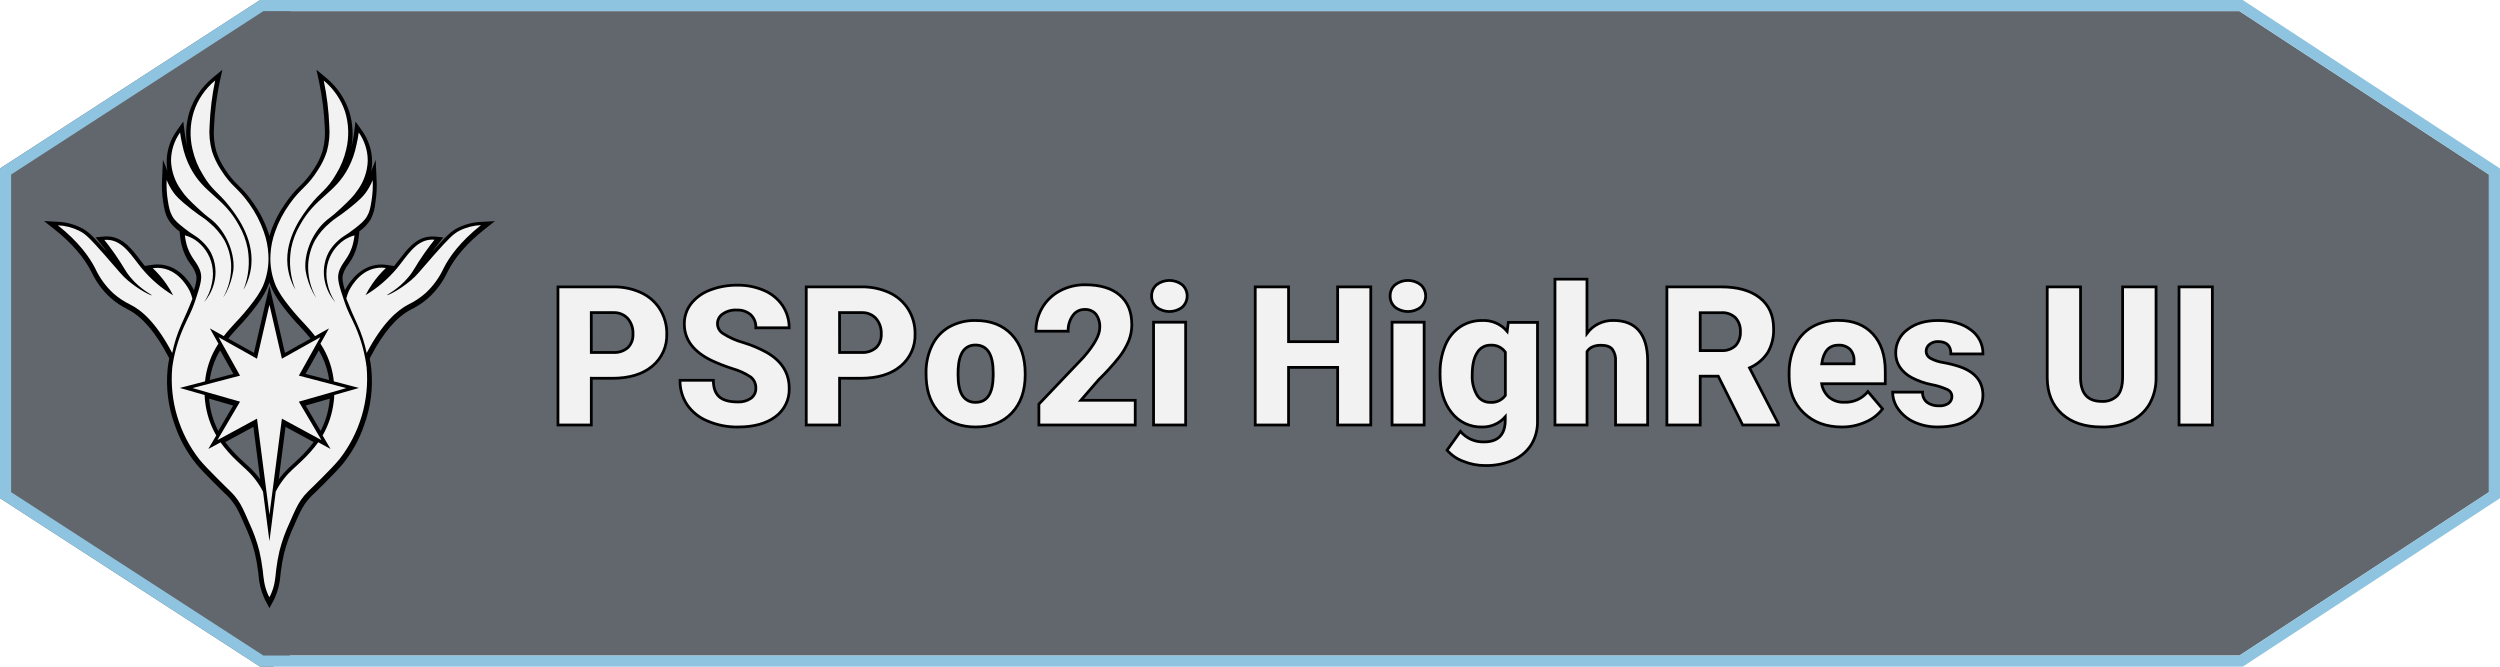
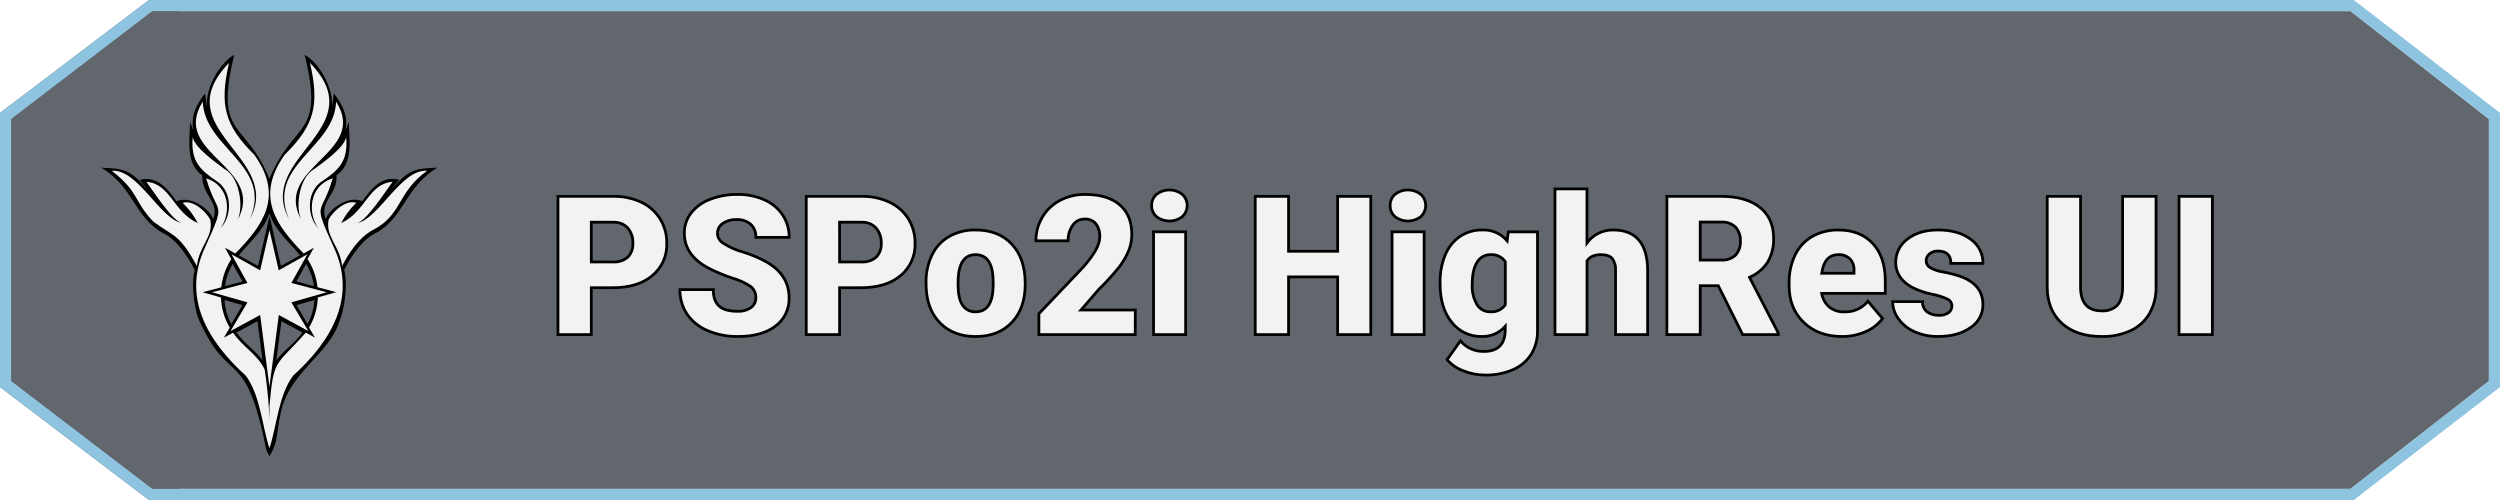
- <svg xmlns="http://www.w3.org/2000/svg" viewBox="0 0 900 240">
+ <svg xmlns="http://www.w3.org/2000/svg" viewBox="0 0 900 180">
  <defs>
-     <style>.cls-1{opacity:0.64;}.cls-2{fill:#08111b;}.cls-3{fill:#8ec4e0;}.cls-4,.cls-5{fill:#f2f2f2;}.cls-5{stroke:#000;stroke-miterlimit:10;}</style>
+     <style>.cls-1{fill:#08111b;opacity:0.64;}.cls-2{fill:#8ec4e0;}.cls-3,.cls-4{fill:#f2f2f2;}.cls-4{stroke:#000;stroke-miterlimit:10;}</style>
  </defs>
  <g id="Layer_2" data-name="Layer 2">
-     <g id="Layer_6" data-name="Layer 6">
-       <g class="cls-1">
-         <polygon class="cls-2" points="806.18 4 104.54 4 98.36 0 93.64 0 0 60.65 0 179.35 93.64 240 98.36 240 104.54 236 806.18 236 896 177.18 896 62.83 806.18 4" />
-       </g>
-       <path class="cls-3" d="M807.37,0H93.63L0,60.65v118.7L93.63,240H807.37L900,179.35V60.65ZM896,177.17,806.18,236H94.82L4,177.17V62.83L94.82,4H806.18L896,62.83Z" />
-       <path d="M95.56,216.21c-.11-.21-.26-.51-.44-.89a24.62,24.62,0,0,1-2.07-8.43c0-.34-.07-.69-.11-1a61.88,61.88,0,0,0-1.19-6.73,55.67,55.67,0,0,0-3.57-9.91c-1.74-4-2.61-6-3.92-7.87a24,24,0,0,0-3.66-4.07c-.89-.86-2-1.94-3.49-3.45l-.46-.46c-2.77-2.81-4.61-4.66-6.16-6.58a45,45,0,0,1-7.6-13.92,45.56,45.56,0,0,1-2.53-20.27c.14-1.19.32-2.4.56-3.62l-.38-.73c-4.46-8.53-9.29-14.19-14.37-16.82l-.26-.13a28.08,28.08,0,0,1-6.19-4.18,29.17,29.17,0,0,1-6.67-9l-.2-.4c-2.67-5.17-7-10.2-13-15l-4-3.17,5.08.27a20.64,20.64,0,0,1,8.4,2.22c2.36,1.21,3.93,2.69,9.17,8.62-.73-1-1.47-2-2.23-2.9L34.4,85.44l3-.29c.32,0,.64-.05,1-.05s.65,0,1,.05c5,.49,8.07,4.49,11,8.37.56.74,1.15,1.5,1.73,2.21l2.73-.39a13.33,13.33,0,0,1,1.88-.14,12.7,12.7,0,0,1,1.85.14c6.86,1,10.44,7.48,11.25,9.14.79-2.55,1.1-4.17.77-5.51a10.79,10.79,0,0,0-1.92-3.71,19.25,19.25,0,0,1-3.38-7.32,23.1,23.1,0,0,1-.44-2.62l-.22-2A14.72,14.72,0,0,1,60.57,79c-1.14-2-1.41-3.67-1.82-6.26a36.79,36.79,0,0,1-.43-7.66l.34-7.57,1.61,4A17.21,17.21,0,0,1,60,58.28a19.19,19.19,0,0,1,3.56-11.13l2.42-3.4.52,4.14a39.57,39.57,0,0,0,.78,4.3v.06l.18.83a27.2,27.2,0,0,1,.74-12.8,26.36,26.36,0,0,1,8.25-12.17l3.6-3-1,4.61a96.76,96.76,0,0,0-2,16,25.27,25.27,0,0,0,.8,8.71,25.15,25.15,0,0,0,3,6.24A31.12,31.12,0,0,0,86,66.94a39.32,39.32,0,0,1,5,5.86,41.72,41.72,0,0,1,5.51,10.61c.14.44.31,1,.49,1.53.18-.58.35-1.09.49-1.53A41.39,41.39,0,0,1,103,72.8a39.32,39.32,0,0,1,5-5.86,31.12,31.12,0,0,0,5.1-6.28,24.13,24.13,0,0,0,3-6.24,25,25,0,0,0,.81-8.71,96.76,96.76,0,0,0-2-16l-1-4.61,3.6,3a26.36,26.36,0,0,1,8.25,12.17,27.2,27.2,0,0,1,.74,12.8l.18-.83v-.06a39.14,39.14,0,0,0,.78-4.3l.52-4.14,2.42,3.4a19.19,19.19,0,0,1,3.56,11.13,17.4,17.4,0,0,1-.32,3.32l1.61-4.05.34,7.57a36.83,36.83,0,0,1-.43,7.66A16.46,16.46,0,0,1,133.43,79a14.72,14.72,0,0,1-4.05,4.28l-.22,2a23.1,23.1,0,0,1-.44,2.62,19.25,19.25,0,0,1-3.38,7.32A10.79,10.79,0,0,0,123.42,99c-.33,1.34,0,3,.77,5.51.81-1.66,4.39-8.1,11.25-9.14a12.7,12.7,0,0,1,1.85-.14,13.33,13.33,0,0,1,1.88.14l2.73.39c.58-.71,1.17-1.47,1.73-2.21,3-3.88,6-7.88,11-8.37.32,0,.65-.05,1-.05s.65,0,1,.05l3,.29-1.88,2.35c-.76.95-1.5,1.92-2.23,2.9,5.24-5.93,6.81-7.41,9.17-8.62a20.64,20.64,0,0,1,8.4-2.22l5.08-.27-4,3.17c-6,4.75-10.34,9.78-13,15l-.2.4a29.17,29.17,0,0,1-6.67,9,28.08,28.08,0,0,1-6.19,4.18l-.26.13c-5.08,2.63-9.91,8.29-14.37,16.82l-.38.73c.24,1.22.42,2.43.56,3.62a45.56,45.56,0,0,1-2.53,20.27,45,45,0,0,1-7.6,13.92c-1.55,1.91-3.38,3.77-6.16,6.57l-.46.47c-1.49,1.51-2.6,2.59-3.49,3.45a24,24,0,0,0-3.66,4.07c-1.31,1.9-2.18,3.89-3.92,7.87a55.67,55.67,0,0,0-3.57,9.91,61.88,61.88,0,0,0-1.19,6.73c0,.34-.08.69-.11,1a24.63,24.63,0,0,1-2.07,8.42c-.18.38-.33.68-.44.88L97,218.92ZM81.1,159.16A46.91,46.91,0,0,0,86.33,165c.91.89,1.66,1.58,2.39,2.24A33.26,33.26,0,0,1,93,171.68c.22.29.45.58.67.88l-2.45-18.89Zm19.24,13.4c.22-.3.45-.59.67-.88a33.26,33.26,0,0,1,4.27-4.43c.73-.66,1.48-1.35,2.39-2.24a46.91,46.91,0,0,0,5.23-5.85l-10.11-5.49ZM75.28,143.51c0,.44.08.87.13,1.3a30.19,30.19,0,0,0,3.16,10.32L83.94,146Zm40.15,11.62a30.19,30.19,0,0,0,3.16-10.32c0-.43.09-.86.13-1.3L110.06,146Zm-36.2-29c-.41.69-.79,1.39-1.13,2.08a28.45,28.45,0,0,0-2.6,8.6L84,134.59Zm39.27,10.68a28.45,28.45,0,0,0-2.6-8.6c-.34-.69-.72-1.38-1.13-2.08L110,134.59Zm-15.92-9.76,9.23-5.16c-1.22-1.52-2.4-2.81-3.37-3.87a85.18,85.18,0,0,1-7.06-8.31,37.58,37.58,0,0,1-2.58-3.92s-.46-.85-.83-1.63a19.67,19.67,0,0,1-1-2.54,19.67,19.67,0,0,1-1,2.54c-.37.78-.81,1.59-.83,1.62a36.74,36.74,0,0,1-2.58,3.93A86.53,86.53,0,0,1,85.56,118c-1,1.06-2.15,2.34-3.37,3.87l9.23,5.16L97,102.89Z" />
-       <path class="cls-4" d="M107.59,144.6l8.14,13.84-14.25-7.73L97,185.32l-4.48-34.61-14.25,7.73,8.14-13.84-17.1-4.89,17.1-4.48-7.73-13.84,13.84,7.74L97,109.73l4.48,19.4,13.84-7.74-7.73,13.84,17.1,4.48ZM62,127.09a47.86,47.86,0,0,1,3.26-10.18c.33-.71,1-2.2,2-4.48.89-2.05,1.58-3.75,2-4.89a14.73,14.73,0,0,0-.81-2.44c-.19-.42-3.41-7.53-10.18-8.55a11.21,11.21,0,0,0-3.26,0,36.35,36.35,0,0,1,4.89,5.7,38.31,38.31,0,0,1,2.44,4.07A44.49,44.49,0,0,1,51,96.55c-3.51-4.26-6.53-9.67-11.81-10.18a9.67,9.67,0,0,0-1.63,0c.86,1.07,2.17,2.75,3.67,4.89,3.35,4.77,3.61,6,5.7,8.55,3.76,4.52,7.85,6.33,7.73,6.51s-4.23-1.67-8.55-5.29c-2.34-2-2.75-2.78-8.55-9.37-5.49-6.22-6.86-7.46-9-8.55a19.05,19.05,0,0,0-7.73-2c7.63,6.08,11.4,11.53,13.43,15.47a28.47,28.47,0,0,0,6.52,9,26.88,26.88,0,0,0,6.11,4.07C51,111.67,56.3,116.23,62,127.09Zm85.1-17.51a26.88,26.88,0,0,0,6.11-4.07,28.47,28.47,0,0,0,6.52-9c2-3.94,5.8-9.39,13.43-15.47a19.05,19.05,0,0,0-7.73,2c-2.1,1.09-3.47,2.33-9,8.55-5.8,6.59-6.21,7.4-8.55,9.37-4.32,3.62-8.43,5.48-8.55,5.29s4-2,7.73-6.51c2.09-2.51,2.35-3.78,5.7-8.55,1.5-2.14,2.81-3.82,3.67-4.89a9.67,9.67,0,0,0-1.63,0c-5.28.51-8.3,5.92-11.81,10.18a44.49,44.49,0,0,1-11.4,9.77,38.31,38.31,0,0,1,2.44-4.07,36.35,36.35,0,0,1,4.89-5.7,11.21,11.21,0,0,0-3.26,0c-6.77,1-10,8.13-10.18,8.55a14.73,14.73,0,0,0-.81,2.44c.45,1.14,1.14,2.84,2,4.89,1,2.28,1.71,3.77,2,4.48A47.86,47.86,0,0,1,132,127.09C137.7,116.23,143.05,111.67,147.08,109.58ZM94.69,177a28.43,28.43,0,0,0-3-4.66c-2.25-2.85-3.77-3.82-6.52-6.52a47.34,47.34,0,0,1-5.78-6.56L75,161.62l2.85-4.85a31.58,31.58,0,0,1-4-12.17c-.07-.57-.15-1.38-.19-2.39l-8.91-2.55,9.06-2.37a30.51,30.51,0,0,1,2.89-10.2,31.34,31.34,0,0,1,1.93-3.38l-3.07-5.49,5,2.79c1.4-1.81,2.79-3.32,3.88-4.51a86.07,86.07,0,0,0,6.92-8.14,34.91,34.91,0,0,0,2.47-3.76s.44-.79.79-1.53a25.27,25.27,0,0,0,2-11.41A28.67,28.67,0,0,0,95,83.52a39.43,39.43,0,0,0-5.29-10.18c-4.16-5.9-6.27-6-10.18-12.21a27.3,27.3,0,0,1-3.2-6.64,26.56,26.56,0,0,1-.87-9.24,97.23,97.23,0,0,1,2-16.29,24.55,24.55,0,0,0-7.74,11.4,25.72,25.72,0,0,0-.41,13.44,29.35,29.35,0,0,0,3.67,9c3.32,5.76,5.55,6.3,9.44,11.26,2.45,3.12,8.94,11.4,8.06,21.32a22.09,22.09,0,0,1-2.85,9,27.33,27.33,0,0,0,1.53-14.86A26.81,26.81,0,0,0,86,81.08C80.43,70.86,73.42,69.82,68.5,60.31a30.76,30.76,0,0,1-2.85-8.14,42.65,42.65,0,0,1-.82-4.48,17.67,17.67,0,0,0-3.26,10.18,19,19,0,0,0,3.67,10.59c1.48,2.24,3,3.69,6.09,6.58,3.81,3.58,4.24,3.36,6.13,5.22C82.21,85,84.6,92.11,84,97.37a26.33,26.33,0,0,1-2.44,7.73,21.23,21.23,0,0,1-1.22,2,22.56,22.56,0,0,0,2.85-12.22,21,21,0,0,0-2.45-8.44,23.42,23.42,0,0,0-5.29-6.22c-2.18-2-2.33-1.61-6.52-4.88-4.48-3.51-5.75-5-6.51-6.11A20.6,20.6,0,0,1,60,64.79a35.92,35.92,0,0,0,.4,7.33c.42,2.57.67,4,1.63,5.7s2.15,2.62,4.48,4.48c3.11,2.48,4,2.46,6.11,4.48a16.24,16.24,0,0,1,3.26,4.07,15.64,15.64,0,0,1,1.22,11,16.94,16.94,0,0,1-1.63,4.08,16.3,16.3,0,0,1-2,2.85,18.15,18.15,0,0,0,2.85-6.93,15.37,15.37,0,0,0,0-6.51,14.7,14.7,0,0,0-6.1-9,13.57,13.57,0,0,0-3.67-1.63,23.15,23.15,0,0,0,.41,2.45c1.32,5.85,4.34,7.11,5.29,11,.58,2.36-.29,5-2,10.18-1.45,4.32-2.56,5.84-4.08,9.36A52.79,52.79,0,0,0,62,132.38a47.08,47.08,0,0,0,9.77,33c1.59,1.95,3.52,3.88,6.52,6.92,4.56,4.61,5.56,5.19,7.33,7.73,1.4,2,2.29,4.07,4.07,8.15a56.77,56.77,0,0,1,3.67,10.18,66.63,66.63,0,0,1,1.22,6.92c.32,2.78.45,5.59,2,9L97,215V194.83ZM97,194.83V215l.41-.81c1.58-3.37,1.71-6.18,2-9a66.63,66.63,0,0,1,1.22-6.92,56.77,56.77,0,0,1,3.67-10.18c1.78-4.08,2.67-6.12,4.07-8.15,1.77-2.54,2.77-3.12,7.33-7.73,3-3,4.93-5,6.52-6.92a47.08,47.08,0,0,0,9.77-33A52.79,52.79,0,0,0,128,117.72c-1.52-3.52-2.63-5-4.08-9.36-1.74-5.21-2.61-7.82-2-10.18,1-3.88,4-5.14,5.29-11a23.15,23.15,0,0,0,.41-2.45,13.57,13.57,0,0,0-3.67,1.63,14.7,14.7,0,0,0-6.1,9,15.37,15.37,0,0,0,0,6.51,18.15,18.15,0,0,0,2.85,6.93,16.3,16.3,0,0,1-2-2.85,16.94,16.94,0,0,1-1.63-4.08,15.64,15.64,0,0,1,1.22-11,16.24,16.24,0,0,1,3.26-4.07c2.1-2,3-2,6.11-4.48,2.33-1.86,3.49-2.78,4.48-4.48s1.21-3.13,1.63-5.7a35.92,35.92,0,0,0,.4-7.33,20.6,20.6,0,0,1-2.44,4.48c-.76,1.06-2,2.6-6.51,6.11-4.19,3.27-4.34,2.91-6.52,4.88a23.42,23.42,0,0,0-5.29,6.22,21,21,0,0,0-2.45,8.44,22.56,22.56,0,0,0,2.85,12.22,19.14,19.14,0,0,1-1.22-2A26.33,26.33,0,0,1,110,97.37c-.63-5.26,1.76-12.39,6.51-17.11,1.89-1.86,2.32-1.64,6.13-5.22,3.07-2.89,4.61-4.34,6.09-6.58a18.93,18.93,0,0,0,3.66-10.59,17.6,17.6,0,0,0-3.25-10.18,42.65,42.65,0,0,1-.82,4.48,30.76,30.76,0,0,1-2.85,8.14c-4.92,9.51-11.93,10.55-17.51,20.77a26.81,26.81,0,0,0-3.15,8.35,27.33,27.33,0,0,0,1.53,14.86,22.23,22.23,0,0,1-2.86-9c-.87-9.92,5.62-18.2,8.07-21.32,3.89-5,6.12-5.5,9.44-11.26a29.35,29.35,0,0,0,3.67-9,25.72,25.72,0,0,0-.41-13.44A24.55,24.55,0,0,0,116.54,29a97.23,97.23,0,0,1,2,16.29,26.56,26.56,0,0,1-.87,9.24,27.3,27.3,0,0,1-3.2,6.64c-3.91,6.24-6,6.31-10.18,12.21A39.43,39.43,0,0,0,99,83.52a28.67,28.67,0,0,0-1.63,8.14,25.27,25.27,0,0,0,2,11.41c.35.74.79,1.53.79,1.53a34.91,34.91,0,0,0,2.47,3.76,86.07,86.07,0,0,0,6.92,8.14c1.09,1.19,2.48,2.7,3.88,4.51l5-2.79-3.07,5.49a31.34,31.34,0,0,1,1.93,3.38,30.51,30.51,0,0,1,2.89,10.2l9.06,2.37-8.91,2.55c0,1-.12,1.82-.19,2.39a31.58,31.58,0,0,1-4,12.17l2.85,4.85-4.42-2.41a47.34,47.34,0,0,1-5.78,6.56c-2.75,2.7-4.27,3.67-6.52,6.52a28.43,28.43,0,0,0-3,4.66Z" />
-       <path class="cls-5" d="M212.87,136.16V153h-12V103.28h19.86a23.17,23.17,0,0,1,10.1,2.1,15.87,15.87,0,0,1,6.8,6,16.31,16.31,0,0,1,2.41,8.8,14.43,14.43,0,0,1-5.21,11.64q-5.22,4.35-14.31,4.36Zm0-9.27h7.86a7.42,7.42,0,0,0,5.31-1.74,6.47,6.47,0,0,0,1.83-4.92,8,8,0,0,0-1.88-5.57,6.64,6.64,0,0,0-5.13-2.12h-8Z" />
-       <path class="cls-5" d="M272.1,139.81a4.94,4.94,0,0,0-1.86-4.1,23.39,23.39,0,0,0-6.55-3,63.81,63.81,0,0,1-7.66-3q-9.67-4.75-9.67-13.06a11.69,11.69,0,0,1,2.41-7.3,15.72,15.72,0,0,1,6.82-4.92,26.59,26.59,0,0,1,9.91-1.76,23.11,23.11,0,0,1,9.62,1.92,15.17,15.17,0,0,1,6.62,5.45A14.25,14.25,0,0,1,284.1,118h-12a6,6,0,0,0-1.86-4.72,7.28,7.28,0,0,0-5-1.67,8.17,8.17,0,0,0-5.08,1.42,4.17,4.17,0,0,0,.19,7.07,25.91,25.91,0,0,0,7.21,3.22,43.67,43.67,0,0,1,8.48,3.57q8.07,4.65,8.07,12.82A12.13,12.13,0,0,1,279.17,150q-4.92,3.72-13.5,3.72a26.72,26.72,0,0,1-11-2.17,16.49,16.49,0,0,1-7.38-5.94,15.45,15.45,0,0,1-2.48-8.7h12c0,2.66.69,4.63,2.07,5.89s3.61,1.9,6.71,1.9a7.74,7.74,0,0,0,4.7-1.28A4.25,4.25,0,0,0,272.1,139.81Z" />
-       <path class="cls-5" d="M302.25,136.16V153h-12V103.28h19.86a23.17,23.17,0,0,1,10.1,2.1,15.87,15.87,0,0,1,6.8,6,16.31,16.31,0,0,1,2.41,8.8,14.43,14.43,0,0,1-5.21,11.64q-5.22,4.35-14.31,4.36Zm0-9.27h7.86a7.42,7.42,0,0,0,5.31-1.74,6.47,6.47,0,0,0,1.83-4.92,8,8,0,0,0-1.88-5.57,6.64,6.64,0,0,0-5.13-2.12h-8Z" />
-       <path class="cls-5" d="M333.38,134.21a21.76,21.76,0,0,1,2.16-9.86,15.31,15.31,0,0,1,6.18-6.65,18.64,18.64,0,0,1,9.47-2.32q8.31,0,13.09,5.14t4.79,14v.41q0,8.64-4.81,13.72t-13,5.07q-7.89,0-12.68-4.73t-5.16-12.83Zm11.52.72q0,5.12,1.61,7.52a5.35,5.35,0,0,0,4.75,2.39q6.15,0,6.29-9.47v-1.16q0-9.95-6.36-10-5.78,0-6.25,8.58Z" />
-       <path class="cls-5" d="M408.68,153H374v-7.52l16-16.81q5.91-6.74,5.91-10.7a7.43,7.43,0,0,0-1.4-4.89,5,5,0,0,0-4.07-1.67,5.07,5.07,0,0,0-4.27,2.23,9.25,9.25,0,0,0-1.64,5.59H372.93a16.33,16.33,0,0,1,2.29-8.46,16.07,16.07,0,0,1,6.36-6.06,18.85,18.85,0,0,1,9.09-2.19c5.37,0,9.52,1.24,12.42,3.72s4.36,6,4.36,10.7a15.76,15.76,0,0,1-1.09,5.73,25.56,25.56,0,0,1-3.4,5.84,86,86,0,0,1-7.44,8.19l-6.42,7.41h19.58Z" />
-       <path class="cls-5" d="M414.59,106.52a5.16,5.16,0,0,1,1.78-4,7.57,7.57,0,0,1,9.23,0,5.46,5.46,0,0,1,0,8.07,7.57,7.57,0,0,1-9.23,0A5.18,5.18,0,0,1,414.59,106.52ZM426.83,153H415.28v-37h11.55Z" />
-       <path class="cls-5" d="M493.48,153H481.55V132.26H463.88V153h-12V103.28h12V123h17.67V103.28h11.93Z" />
-       <path class="cls-5" d="M500.45,106.52a5.12,5.12,0,0,1,1.78-4,7.57,7.57,0,0,1,9.23,0,5.46,5.46,0,0,1,0,8.07,7.57,7.57,0,0,1-9.23,0A5.14,5.14,0,0,1,500.45,106.52ZM512.69,153H501.14v-37h11.55Z" />
-       <path class="cls-5" d="M518.43,134.28a25,25,0,0,1,1.85-9.91,14.76,14.76,0,0,1,5.3-6.65,14,14,0,0,1,8-2.34,11.08,11.08,0,0,1,9,3.89l.41-3.21H553.5v35.58a15.61,15.61,0,0,1-2.27,8.49,14.6,14.6,0,0,1-6.58,5.54,24.15,24.15,0,0,1-10,1.93,20.79,20.79,0,0,1-7.88-1.54,14.07,14.07,0,0,1-5.83-4l4.82-6.76a10.56,10.56,0,0,0,8.48,3.79q7.65,0,7.65-7.86v-1.16a10.8,10.8,0,0,1-8.37,3.65,13.37,13.37,0,0,1-10.94-5.17q-4.17-5.19-4.17-13.86ZM530,135a13.16,13.16,0,0,0,1.71,7.2,5.39,5.39,0,0,0,4.79,2.65,6.1,6.1,0,0,0,5.43-2.5V126.79a6,6,0,0,0-5.36-2.53,5.43,5.43,0,0,0-4.82,2.75C530.57,128.85,530,131.51,530,135Z" />
-       <path class="cls-5" d="M571.31,120a11.53,11.53,0,0,1,9.43-4.64q6.12,0,9.23,3.62t3.18,10.7V153H581.6V130a6.48,6.48,0,0,0-1.2-4.32c-.8-.93-2.15-1.39-4.07-1.39q-3.55,0-5,2.26V153H559.79v-52.5h11.52Z" />
-       <path class="cls-5" d="M618.58,135.44h-6.5V153h-12V103.28h19.58q8.85,0,13.84,3.92t5,11.1a16.14,16.14,0,0,1-2.1,8.6,14.85,14.85,0,0,1-6.58,5.53l10.39,20.1V153H627.36Zm-6.5-9.23h7.59a6.82,6.82,0,0,0,5.15-1.8,7,7,0,0,0,1.72-5,7,7,0,0,0-1.74-5,6.76,6.76,0,0,0-5.13-1.84h-7.59Z" />
-       <path class="cls-5" d="M663.11,153.72q-8.5,0-13.77-5.07t-5.26-13.21v-1a22.71,22.71,0,0,1,2.1-10,15.37,15.37,0,0,1,6.13-6.72,18.56,18.56,0,0,1,9.57-2.37q7.8,0,12.31,4.83t4.51,13.49v4.47H655.8a8.27,8.27,0,0,0,2.7,4.89,8,8,0,0,0,5.4,1.78,10.38,10.38,0,0,0,8.55-3.83l5.26,6.22a14.74,14.74,0,0,1-6.1,4.73A20.54,20.54,0,0,1,663.11,153.72Zm-1.29-29.46q-5.07,0-6,6.7h11.62v-.89a5.7,5.7,0,0,0-1.4-4.29A5.59,5.59,0,0,0,661.82,124.26Z" />
-       <path class="cls-5" d="M702.69,142.65a2.66,2.66,0,0,0-1.53-2.36,23.79,23.79,0,0,0-5.85-1.84,26.64,26.64,0,0,1-7.11-2.52,11.82,11.82,0,0,1-4.27-3.77,9,9,0,0,1-1.47-5.1,10.23,10.23,0,0,1,4.2-8.39c2.81-2.2,6.47-3.29,11-3.29,4.88,0,8.79,1.1,11.76,3.31a10.38,10.38,0,0,1,4.44,8.72H702.32c0-3-1.56-4.45-4.68-4.45a4.67,4.67,0,0,0-3,1,3.12,3.12,0,0,0-1.23,2.51,2.86,2.86,0,0,0,1.51,2.5,14.12,14.12,0,0,0,4.8,1.57,41.21,41.21,0,0,1,5.79,1.47q8.34,2.88,8.34,10.29a9.7,9.7,0,0,1-4.49,8.24q-4.5,3.18-11.64,3.17a20.29,20.29,0,0,1-8.48-1.7,14.2,14.2,0,0,1-5.81-4.65,10.52,10.52,0,0,1-2.08-6.19h10.76a4.46,4.46,0,0,0,1.71,3.74A7,7,0,0,0,698,146.1a5.54,5.54,0,0,0,3.54-.95A3.08,3.08,0,0,0,702.69,142.65Z" />
-       <path class="cls-5" d="M776.18,103.28v32.57a18.76,18.76,0,0,1-2.36,9.59,15.31,15.31,0,0,1-6.77,6.17,23.83,23.83,0,0,1-10.42,2.11q-9.09,0-14.32-4.71T737,136.09V103.28H749v33.05q.21,8.16,7.59,8.17a7.38,7.38,0,0,0,5.64-2.05q1.9-2.05,1.91-6.67v-32.5Z" />
-       <path class="cls-5" d="M796.45,153h-12V103.28h12Z" />
+     <g id="New_Project_Title" data-name="New Project Title">
+       <polygon class="cls-1" points="846.18 4 64.54 4 58.37 0 53.63 0 0 40.65 0 139.35 53.63 180 58.37 180 64.54 176 846.18 176 896 137.18 896 42.83 846.18 4" />
+       <path class="cls-2" d="M847.37,0H53.63L0,40.65v98.7L53.63,180H847.37L900,139.35V40.65ZM896,137.17,846.18,176H54.82L4,137.17V42.83L54.82,4H846.18L896,42.83Z" />
+       <path d="M95.93,162.24C88.3,123.79,82.6,139.88,71.56,115c-.89-1.62-3.14-11.51-1.46-17.81-3.19-6.31-7.16-11.17-11-13.08C48.43,78.63,48.48,67.64,36.5,60.37c8.22.39,10.33.49,16.89,8.29-.89-1.22-2.12-2.73-3.07-3.92,6.08-1.64,10,3.15,13.2,7.68C69.3,70.19,76,75.94,76.73,78.93c2.49-6.3-4.4-9-3.87-15.77-6.15-4.22-4.57-12.75-4.44-19.22l1.19,3c-1.14-5.63,1.69-10.09,4.22-13.31a57.66,57.66,0,0,0,1.12,7C72.73,33.93,78.44,23,84.33,19.73,77,49.88,88.24,42.9,97,64.37c8.77-21.45,20-14.55,12.67-44.63,5.89,3.21,11.6,14.21,9.38,20.87a57.66,57.66,0,0,0,1.12-7c2.52,3.21,5.37,7.7,4.22,13.31l1.19-3c.12,6.47,1.71,15-4.44,19.21.53,6.75-6.36,9.46-3.87,15.77.79-3,7.42-8.73,13.21-6.51,3.18-4.53,7.12-9.32,13.2-7.68-1,1.19-2.18,2.69-3.07,3.92,6.54-7.79,8.69-7.9,16.89-8.29-12,7.27-11.92,18.25-22.6,23.75-3.84,1.91-7.81,6.77-11,13.08,1.68,6.31-.57,16.19-1.47,17.81-3.62,12.81-18.88,18.93-21.52,34.5-1.49,6.47-.53,9.25-3.91,14.76ZM85.14,119.71c3.14,4.34,6.28,5.88,9.37,10l-1.83-14.08Zm14.35,10c3.09-4.11,6.23-5.65,9.37-10l-7.54-4.09ZM80.81,108a22.1,22.1,0,0,0,2.45,8.66l4-6.81Zm29.93,8.66a22.1,22.1,0,0,0,2.45-8.66l-6.45,1.85Zm-27-21.62A21,21,0,0,0,81,103l6.31-1.65ZM113,103a21,21,0,0,0-2.78-8l-3.53,6.31Zm-11.87-7.28L108,91.92c-3.13-4-8.87-8.65-11-15.11-2.18,6.47-7.89,11.09-11,15.11l6.88,3.84,4.16-18Z" />
+       <path class="cls-3" d="M104.89,108.85,111,119.17l-10.63-5.77L97,139.21,93.66,113.4,83,119.17l6.08-10.32-12.75-3.64,12.75-3.34L83.34,91.54l10.32,5.77L97,82.85l3.34,14.46,10.32-5.77-5.77,10.33,12.75,3.34Zm-34-13.06c.65-7.05,5.92-10.36,4.86-16.39.22-.69-5.1-7.85-10-6.37a27.83,27.83,0,0,1,5.46,7.28c-8.91-4-9.7-14.12-18.52-14.87,3,4.13,9.45,14.07,12.76,14.87-7.83-1.48-15.88-19.59-25.2-18.82C50.21,69.26,47.87,72,55.1,79.7,62.45,85.22,64.46,83.94,70.89,95.79Zm63.45-13.05c10.49-5.39,8.63-13.59,19.43-21.25-9.29-.79-17.4,17.36-25.2,18.82,3.34-.83,9.73-10.71,12.76-14.87-8.83.75-9.61,10.81-18.52,14.87A27.83,27.83,0,0,1,128.27,73c-4.92-1.47-10.25,5.67-10,6.37-1.06,6,4.21,9.33,4.86,16.39C127.34,87.7,131.34,84.3,134.34,82.74ZM95.27,133c-2.61-5.49-7.71-7.91-11.38-13.23l-3.3,1.8,2.12-3.62a22.91,22.91,0,0,1-3.16-10.85l-6.64-1.9,6.76-1.77a23,23,0,0,1,3.59-10.13L81,89.18l3.73,2.08c9.87-10.14,17.6-20.4,6.83-35.54-10.7-10.57-12.62-17.95-9.1-33.09C59.36,46.51,102.07,56.32,90,78.79c8.28-19.26-16.43-25.46-17-42.2C61.11,55.39,96.17,60,85.46,79.4a12.54,12.54,0,0,1-.91,1.52c3.65-4.37,2.17-16.86-3.64-20C77.45,58.3,70.1,53.17,69.37,49.34c-.77,8.95,2.82,12,9.41,16.4,5.25,4.38,4.31,12.75.61,16.39C83.2,77,82.92,66.89,74.23,64.22c4.13,14.22,7.47,7.32-.3,24.59-8.68,18.4,1,34.16,14.57,46.45,5.27,7.13,5.84,18.08,8.5,26.11A149.65,149.65,0,0,0,95.27,133ZM97,146.31v15.06c2.65-8,3.23-19,8.5-26.11,13.57-12.27,23.25-28.09,14.57-46.45-7.75-17.19-4.43-10.41-.3-24.59-8.69,2.67-9,12.79-5.16,17.91-3.69-3.64-4.64-12,.61-16.39,6.59-4.34,10.18-7.47,9.41-16.4-.71,3.81-8.09,9-11.54,11.54-5.8,3.16-7.3,15.7-3.64,20a12.54,12.54,0,0,1-.91-1.52C97.83,60,132.89,55.39,121,36.59c-.59,16.88-25.23,22.72-17,42.2-12-22.42,30.66-32.32,7.59-56.16,3.51,15.17,1.61,22.5-9.11,33.09-10.76,15.13-3,25.42,6.84,35.54L113,89.18l-2.29,4.09a23,23,0,0,1,3.59,10.13l6.76,1.77-6.64,1.9a22.91,22.91,0,0,1-3.16,10.85l2.12,3.62-3.3-1.8C99.09,132.17,98.53,128.76,97,146.31Z" />
+       <path class="cls-4" d="M212.87,103.57v16.89h-12V70.69h19.86a23.17,23.17,0,0,1,10.1,2.1,16,16,0,0,1,6.8,6,16.26,16.26,0,0,1,2.41,8.8,14.39,14.39,0,0,1-5.21,11.63q-5.22,4.37-14.31,4.36Zm0-9.26h7.86A7.42,7.42,0,0,0,226,92.57a6.5,6.5,0,0,0,1.83-4.93A8,8,0,0,0,226,82.07,6.68,6.68,0,0,0,220.86,80h-8Z" />
+       <path class="cls-4" d="M272.1,107.23a4.92,4.92,0,0,0-1.86-4.1,23.11,23.11,0,0,0-6.55-3A63.65,63.65,0,0,1,256,97Q246.36,92.3,246.36,84a11.69,11.69,0,0,1,2.41-7.3,15.56,15.56,0,0,1,6.82-4.92A26.39,26.39,0,0,1,265.5,70a23.27,23.27,0,0,1,9.62,1.91,15.3,15.3,0,0,1,6.62,5.45,14.28,14.28,0,0,1,2.36,8.09h-12a6,6,0,0,0-1.86-4.72,7.24,7.24,0,0,0-5-1.68,8.24,8.24,0,0,0-5.08,1.42,4.18,4.18,0,0,0,.19,7.08,25.66,25.66,0,0,0,7.21,3.21A44.94,44.94,0,0,1,276,94.34q8.07,4.65,8.07,12.82a12.13,12.13,0,0,1-4.93,10.25q-4.92,3.74-13.5,3.73a26.72,26.72,0,0,1-11-2.17,16.51,16.51,0,0,1-7.38-6,15.4,15.4,0,0,1-2.48-8.7h12q0,4,2.07,5.9c1.37,1.26,3.61,1.9,6.71,1.9a7.74,7.74,0,0,0,4.7-1.28A4.25,4.25,0,0,0,272.1,107.23Z" />
+       <path class="cls-4" d="M302.25,103.57v16.89h-12V70.69h19.86a23.17,23.17,0,0,1,10.1,2.1,16,16,0,0,1,6.8,6,16.26,16.26,0,0,1,2.41,8.8,14.39,14.39,0,0,1-5.21,11.63q-5.22,4.37-14.31,4.36Zm0-9.26h7.86a7.42,7.42,0,0,0,5.31-1.74,6.5,6.5,0,0,0,1.83-4.93,8,8,0,0,0-1.88-5.57A6.68,6.68,0,0,0,310.24,80h-8Z" />
+       <path class="cls-4" d="M333.38,101.62a21.79,21.79,0,0,1,2.16-9.86,15.29,15.29,0,0,1,6.18-6.64,18.65,18.65,0,0,1,9.47-2.33q8.31,0,13.09,5.15t4.79,14v.41q0,8.66-4.81,13.72t-13,5.08q-7.89,0-12.68-4.73t-5.16-12.84Zm11.52.72q0,5.13,1.61,7.52a5.33,5.33,0,0,0,4.75,2.39q6.15,0,6.29-9.46v-1.17q0-9.95-6.36-9.94-5.78,0-6.25,8.58Z" />
+       <path class="cls-4" d="M408.68,120.46H374v-7.52l16-16.82q5.91-6.74,5.91-10.7a7.38,7.38,0,0,0-1.4-4.88,5,5,0,0,0-4.07-1.68,5.08,5.08,0,0,0-4.27,2.24,9.23,9.23,0,0,0-1.64,5.59H372.93a16.28,16.28,0,0,1,2.29-8.46,16,16,0,0,1,6.36-6.07A18.85,18.85,0,0,1,390.67,70c5.37,0,9.52,1.24,12.42,3.73s4.36,6,4.36,10.7a15.66,15.66,0,0,1-1.09,5.72A25.4,25.4,0,0,1,403,96a86.14,86.14,0,0,1-7.44,8.18l-6.42,7.42h19.58Z" />
+       <path class="cls-4" d="M414.59,73.94a5.18,5.18,0,0,1,1.78-4,7.57,7.57,0,0,1,9.23,0,5.46,5.46,0,0,1,0,8.07,7.57,7.57,0,0,1-9.23,0A5.16,5.16,0,0,1,414.59,73.94Zm12.24,46.52H415.28v-37h11.55Z" />
+       <path class="cls-4" d="M493.48,120.46H481.55V99.68H463.88v20.78h-12V70.69h12V90.45h17.67V70.69h11.93Z" />
+       <path class="cls-4" d="M500.45,73.94a5.14,5.14,0,0,1,1.78-4,7.57,7.57,0,0,1,9.23,0,5.46,5.46,0,0,1,0,8.07,7.57,7.57,0,0,1-9.23,0A5.12,5.12,0,0,1,500.45,73.94Zm12.24,46.52H501.14v-37h11.55Z" />
+       <path class="cls-4" d="M518.43,101.69a25,25,0,0,1,1.85-9.91,14.81,14.81,0,0,1,5.3-6.65,14,14,0,0,1,8-2.34,11.09,11.09,0,0,1,9,3.9l.41-3.22H553.5v35.58a15.67,15.67,0,0,1-2.27,8.5,14.66,14.66,0,0,1-6.58,5.54,24.31,24.31,0,0,1-10,1.93,21,21,0,0,1-7.88-1.54,14.26,14.26,0,0,1-5.83-4l4.82-6.77a10.57,10.57,0,0,0,8.48,3.8q7.65,0,7.65-7.87v-1.16a10.81,10.81,0,0,1-8.37,3.66A13.38,13.38,0,0,1,522.6,116q-4.17-5.17-4.17-13.86Zm11.55.72a13.18,13.18,0,0,0,1.71,7.2,5.41,5.41,0,0,0,4.79,2.64,6.12,6.12,0,0,0,5.43-2.49V94.21a5.94,5.94,0,0,0-5.36-2.53,5.43,5.43,0,0,0-4.82,2.75C530.57,96.26,530,98.92,530,102.41Z" />
+       <path class="cls-4" d="M571.31,87.44a11.52,11.52,0,0,1,9.43-4.65q6.12,0,9.23,3.62t3.18,10.7v23.35H581.6V97.38a6.5,6.5,0,0,0-1.2-4.32c-.8-.92-2.15-1.38-4.07-1.38q-3.55,0-5,2.25v26.53H559.79V68h11.52Z" />
+       <path class="cls-4" d="M618.58,102.85h-6.5v17.61h-12V70.69h19.58q8.85,0,13.84,3.93t5,11.09a16.2,16.2,0,0,1-2.1,8.61,14.91,14.91,0,0,1-6.58,5.53l10.39,20.09v.52H627.36Zm-6.5-9.23h7.59a6.82,6.82,0,0,0,5.15-1.79,7,7,0,0,0,1.72-5,7.05,7.05,0,0,0-1.74-5.06,6.75,6.75,0,0,0-5.13-1.83h-7.59Z" />
+       <path class="cls-4" d="M663.11,121.14q-8.5,0-13.77-5.08t-5.26-13.21v-.95a22.78,22.78,0,0,1,2.1-10,15.34,15.34,0,0,1,6.13-6.71,18.47,18.47,0,0,1,9.57-2.38q7.8,0,12.31,4.84t4.51,13.48v4.48H655.8a8.33,8.33,0,0,0,2.7,4.89,8.06,8.06,0,0,0,5.4,1.77,10.37,10.37,0,0,0,8.55-3.82l5.26,6.22a14.74,14.74,0,0,1-6.1,4.73A20.7,20.7,0,0,1,663.11,121.14Zm-1.29-29.46q-5.07,0-6,6.7h11.62v-.89A5.68,5.68,0,0,0,666,93.2,5.59,5.59,0,0,0,661.82,91.68Z" />
+       <path class="cls-4" d="M702.69,110.07a2.66,2.66,0,0,0-1.53-2.36,23.69,23.69,0,0,0-5.85-1.85,26.65,26.65,0,0,1-7.11-2.51,11.94,11.94,0,0,1-4.27-3.78,9,9,0,0,1-1.47-5.09,10.23,10.23,0,0,1,4.2-8.39c2.81-2.2,6.47-3.3,11-3.3,4.88,0,8.79,1.11,11.76,3.32a10.36,10.36,0,0,1,4.44,8.71H702.32q0-4.44-4.68-4.44a4.62,4.62,0,0,0-3,1,3.12,3.12,0,0,0-1.23,2.51,2.85,2.85,0,0,0,1.51,2.49,14.1,14.1,0,0,0,4.8,1.58,41.21,41.21,0,0,1,5.79,1.47q8.34,2.86,8.34,10.28a9.69,9.69,0,0,1-4.49,8.24q-4.5,3.18-11.64,3.18a20.13,20.13,0,0,1-8.48-1.71,14.2,14.2,0,0,1-5.81-4.65,10.51,10.51,0,0,1-2.08-6.18h10.76a4.49,4.49,0,0,0,1.71,3.74,7.1,7.1,0,0,0,4.21,1.18,5.54,5.54,0,0,0,3.54-1A3.07,3.07,0,0,0,702.69,110.07Z" />
+       <path class="cls-4" d="M776.18,70.69v32.57a18.73,18.73,0,0,1-2.36,9.59,15.26,15.26,0,0,1-6.77,6.17,23.83,23.83,0,0,1-10.42,2.12q-9.09,0-14.32-4.72T737,103.5V70.69H749v33.05q.21,8.17,7.59,8.17a7.35,7.35,0,0,0,5.64-2q1.9-2.06,1.91-6.66V70.69Z" />
+       <path class="cls-4" d="M796.45,120.46h-12V70.69h12Z" />
    </g>
  </g>
</svg>
